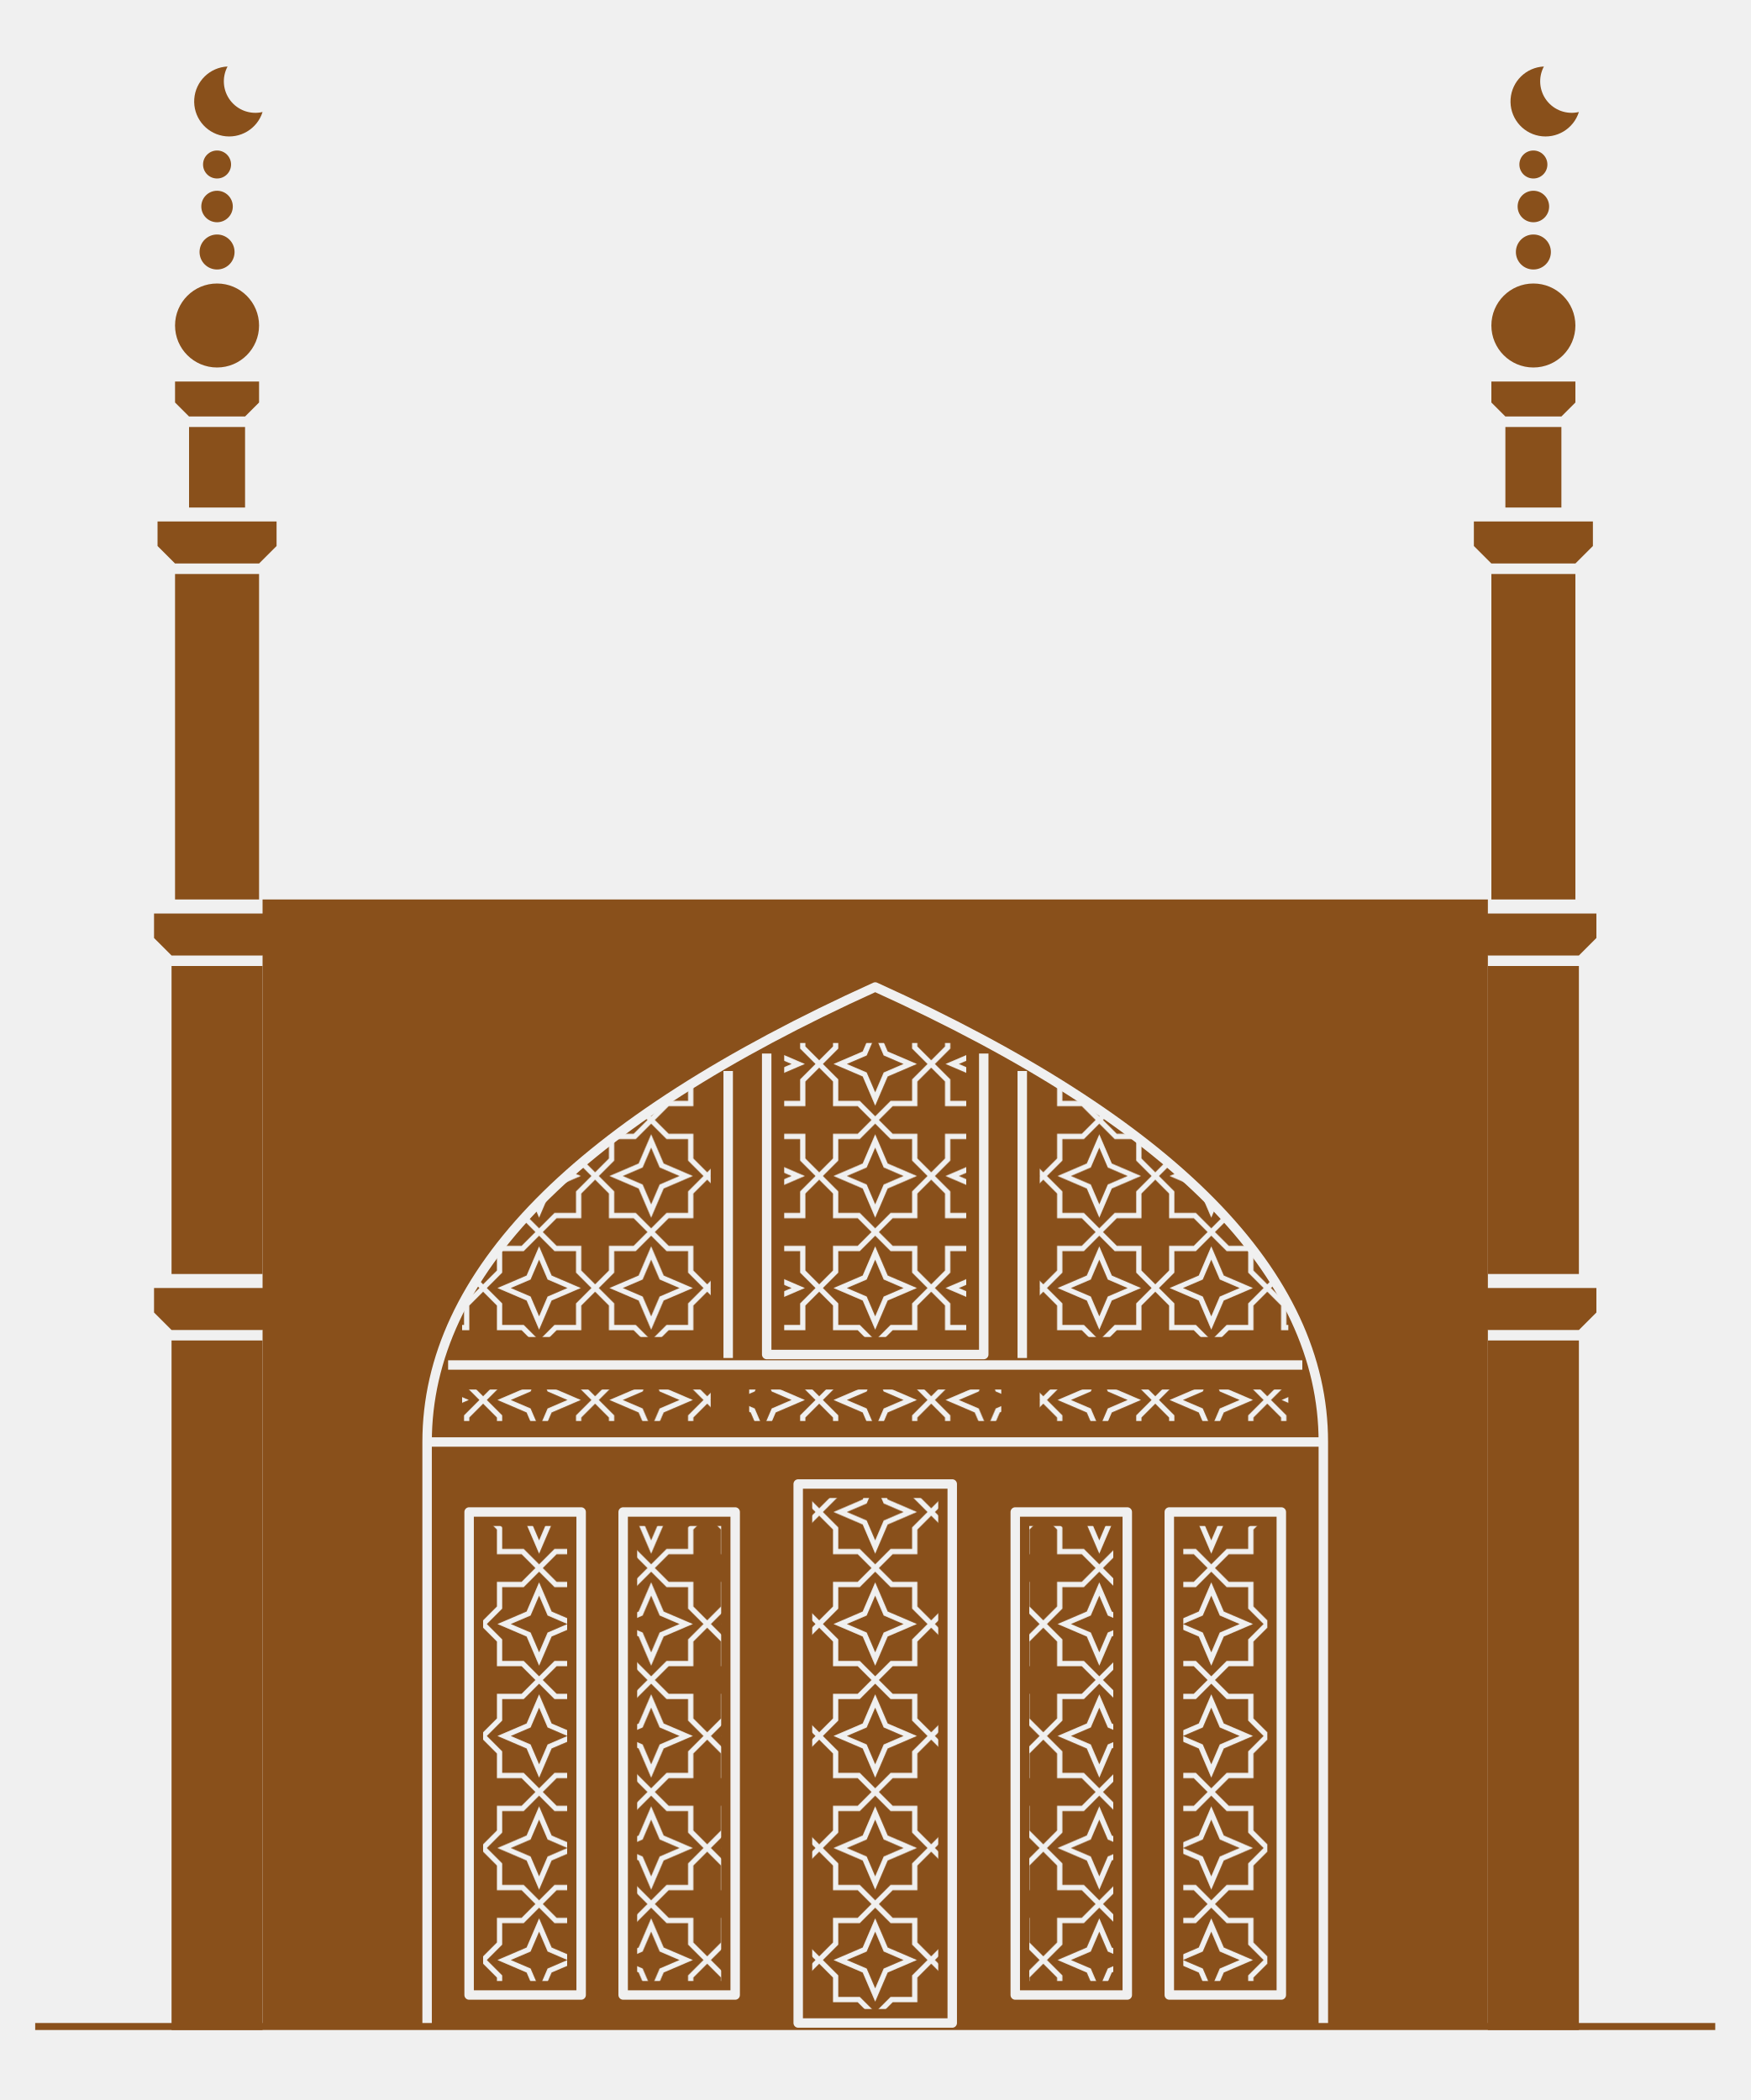
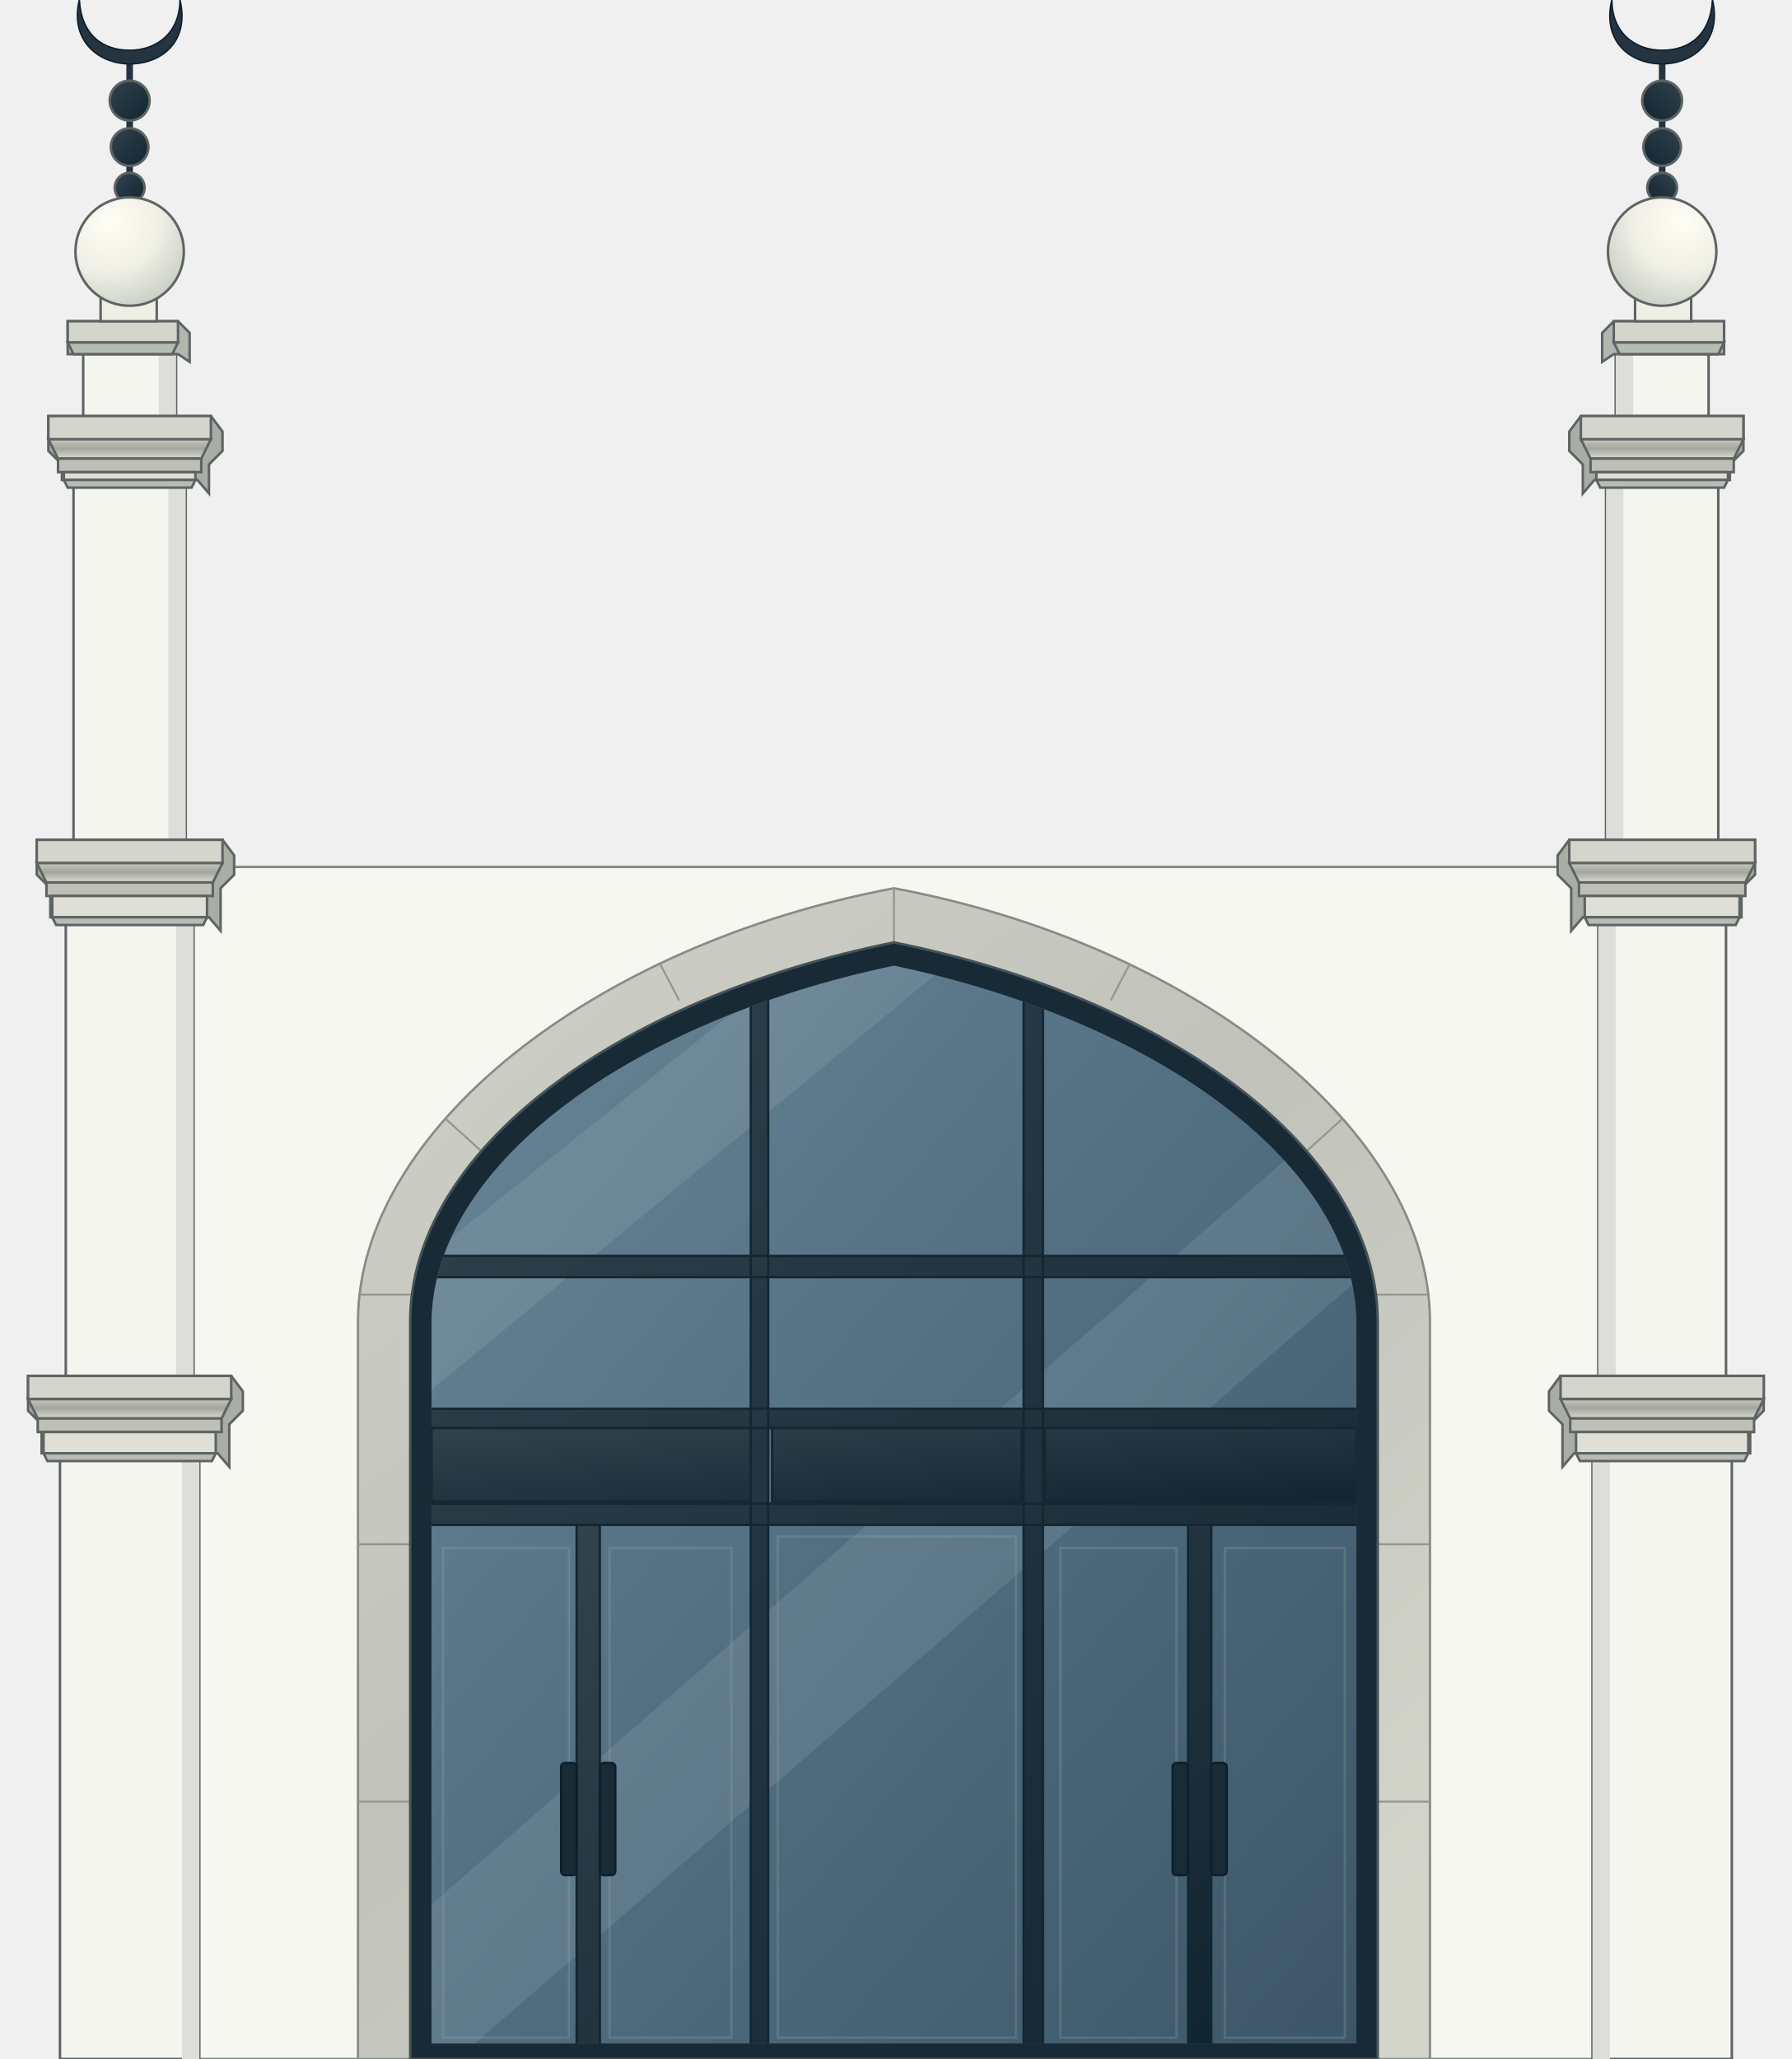
- <svg xmlns="http://www.w3.org/2000/svg" viewBox="0 0 500 600" role="img" aria-labelledby="jic-entrance-light-title">
-   <style>.metal{fill:#89501B}</style>
+ <svg xmlns="http://www.w3.org/2000/svg" xmlns:xlink="http://www.w3.org/1999/xlink" width="926" height="1064" viewBox="0 0 926 1064" role="img" aria-label="Jamatia Islamic Centre">
  <defs>
-     <pattern id="jic-entrance-light-star" width="32" height="32" patternUnits="userSpaceOnUse">
-       <path d="M16 0 20.7 4.7 27.3 4.7 27.3 11.3 32 16 27.3 20.7 27.3 27.3 20.7 27.3 16 32 11.3 27.3 4.7 27.3 4.7 20.7 0 16 4.7 11.3 4.7 4.7 11.3 4.7Z M16 6 19 13 26 16 19 19 16 26 13 19 6 16 13 13Z" fill="none" stroke="black" stroke-width="1.5" />
-     </pattern>
-     <clipPath id="jic-entrance-light-arch">
-       <path d="M112 578V412Q112 340 240 282Q368 340 368 412V578Z" />
+     <linearGradient id="moulding" x2="0" y2="1">
+       <stop stop-color="#c5c6bd" />
+       <stop offset=".48" stop-color="#a4a79e" />
+       <stop offset="1" stop-color="#d9dad0" />
+     </linearGradient>
+     <linearGradient id="stone" x2=".8" y2="1">
+       <stop stop-color="#d0d0c7" />
+       <stop offset=".5" stop-color="#c1c3ba" />
+       <stop offset="1" stop-color="#d3d4ca" />
+     </linearGradient>
+     <radialGradient id="orb" cx=".32" cy=".23" r=".84">
+       <stop stop-color="#fffef5" />
+       <stop offset=".55" stop-color="#efefe5" />
+       <stop offset="1" stop-color="#c8cec3" />
+     </radialGradient>
+     <linearGradient id="glass" x2="1" y2="1">
+       <stop stop-color="#698697" />
+       <stop offset=".6" stop-color="#4c6a7c" />
+       <stop offset="1" stop-color="#3c5667" />
+     </linearGradient>
+     <linearGradient id="metal" x2="1" y2="1">
+       <stop stop-color="#31434d" />
+       <stop offset="1" stop-color="#112431" />
+     </linearGradient>
+     <clipPath id="stone-clip">
+       <path d="M365,1126V745C365,646 487,550 642,521C797,550 919,646 919,745V1126Z" />
    </clipPath>
-     <mask id="jic-entrance-light-entrance" maskUnits="userSpaceOnUse" x="0" y="0" width="480" height="600">
-       <g fill="white">
-         <path d="M55 19a10 10 0 1 0 10 13A9 9 0 0 1 55 19Z" />
-         <circle cx="52" cy="47" r="4" />
-         <circle cx="52" cy="59" r="4.5" />
-         <circle cx="52" cy="72" r="5" />
-         <circle cx="52" cy="93" r="12" />
-         <path d="M40 109h24v6l-4 4H44l-4-4Zm4 13h16v23H44ZM35 149h34v7l-5 5H40l-5-5Zm5 15h24v93H40ZM34 261h36v7l-5 5H39l-5-5Zm5 15h26v88H39ZM34 368h36v7l-5 5H39l-5-5Zm5 15h26v197H39Z" />
-         <g transform="translate(376)">
-           <path d="M55 19a10 10 0 1 0 10 13A9 9 0 0 1 55 19Z" />
-           <circle cx="52" cy="47" r="4" />
-           <circle cx="52" cy="59" r="4.5" />
-           <circle cx="52" cy="72" r="5" />
-           <circle cx="52" cy="93" r="12" />
-           <path d="M40 109h24v6l-4 4H44l-4-4Zm4 13h16v23H44ZM35 149h34v7l-5 5H40l-5-5Zm5 15h24v93H40ZM34 261h36v7l-5 5H39l-5-5Zm5 15h26v88H39ZM34 368h36v7l-5 5H39l-5-5Zm5 15h26v197H39Z" />
+     <clipPath id="glazing-clip">
+       <path d="M403,1118V746C403,665 504,590 642,561C780,590 881,665 881,746V1118Z" />
+     </clipPath>
+     <g id="pillar" stroke="#5d6463" stroke-width="1.3" stroke-linejoin="miter">
+       <path d="M211.0,814H283.0V1126H211.0Z" fill="#f5f5f0" />
+       <path d="M274.0,814H283.0V1126H274.0Z" fill="#dddeda" stroke="none" />
+       <path d="M214.0,536H280.0V776H214.0Z" fill="#f5f5f0" />
+       <path d="M271.0,536H280.0V776H271.0Z" fill="#dddeda" stroke="none" />
+       <path d="M218.0,309H276.0V499H218.0Z" fill="#f5f5f0" />
+       <path d="M267.0,309H276.0V499H267.0Z" fill="#dddeda" stroke="none" />
+       <path d="M223.0,241H271.0V280H223.0Z" fill="#f5f5f0" />
+       <path d="M262.0,241H271.0V280H262.0Z" fill="#dddeda" stroke="none" />
+       <g>
+         <path d="M194.5,773H299.5L305.5,781V791L298.5,798V820L292.5,813H201.5V798L194.5,791Z" fill="#aaaDA6" />
+         <path d="M194.5,773H299.5V785H194.5Z" fill="#d5d5cc" />
+         <path d="M194.5,785H299.5L294.5,795H199.5Z" fill="url(#moulding)" />
+         <path d="M199.5,795H294.5V802H199.5Z" fill="#bebfb6" />
+         <path d="M202.5,802H291.5V813H202.5Z" fill="#dfdfd5" />
+         <path d="M202.5,813H291.5L289.5,817H204.5Z" fill="#b8bcb4" />
+       </g>
+       <g>
+         <path d="M199.0,496H295.0L301.0,504V514L294.0,521V543L288.0,536H206.0V521L199.0,514Z" fill="#aaaDA6" />
+         <path d="M199.0,496H295.0V508H199.0Z" fill="#d5d5cc" />
+         <path d="M199.0,508H295.0L290.0,518H204.0Z" fill="url(#moulding)" />
+         <path d="M204.0,518H290.0V525H204.0Z" fill="#bebfb6" />
+         <path d="M207.0,525H287.0V536H207.0Z" fill="#dfdfd5" />
+         <path d="M207.0,536H287.0L285.0,540H209.0Z" fill="#b8bcb4" />
+       </g>
+       <g>
+         <path d="M205.0,277H289.0L295.0,285V295L288.0,302V317L282.0,310H212.0V302L205.0,295Z" fill="#aaaDA6" />
+         <path d="M205.0,277H289.0V289H205.0Z" fill="#d5d5cc" />
+         <path d="M205.0,289H289.0L284.0,299H210.0Z" fill="url(#moulding)" />
+         <path d="M210.0,299H284.0V306H210.0Z" fill="#bebfb6" />
+         <path d="M213.0,306H281.0V310H213.0Z" fill="#dfdfd5" />
+         <path d="M213.0,310H281.0L279.0,314H215.0Z" fill="#b8bcb4" />
+       </g>
+       <path d="M215,228H272L278,234V249L272,245H215Z" fill="#b2b7ae" />
+       <path d="M215,228H272V239H215Z" fill="#d4d6cb" />
+       <path d="M215,239H272L269,245H218Z" fill="#b5bcb0" />
+       <path d="M232,211H261V228H232Z" fill="#efefe5" />
+       <path d="M247,90V171" fill="none" stroke="#253340" stroke-width="3.4" />
+       <circle cx="247" cy="159" r="7.7" fill="url(#metal)" />
+       <circle cx="247" cy="138" r="9.7" fill="url(#metal)" />
+       <circle cx="247" cy="114" r="10.3" fill="url(#metal)" />
+       <circle cx="247" cy="192" r="28" fill="url(#orb)" />
+       <path d="M221,62C216,83 231,95 247,95C264,95 278,83 273,62C273,79 261,88 247,88C233,88 222,80 221,62Z" fill="#243441" stroke="#111f2c" stroke-width=".8" />
+     </g>
+   </defs>
+   <g transform="translate(-180 -62)">
+     <g id="entrance">
+       <path d="M277,510H1007V1126H277Z" fill="#f7f7f1" stroke="#7d8580" stroke-width="1.2" />
+       <path d="M365,1126V745C365,646 487,550 642,521C797,550 919,646 919,745V1126Z" fill="url(#stone)" stroke="#868c86" stroke-width="1.2" />
+       <g id="stone-joints" clip-path="url(#stone-clip)" fill="none" stroke="#92978e" stroke-width="1">
+         <path d="M642,521V549M519,556L531,579M766,556L754,579M409,639L430,658M875,639L854,658M365,731H393M891,731H919M365,860H392M892,860H919M365,993H392M892,993H919" />
+       </g>
+       <path d="M392,1126V745C392,657 498,578 642,549C786,578 892,657 892,745V1126Z" fill="#172a35" stroke="#45525a" stroke-width="1.3" />
+       <path d="M403,1118V746C403,665 504,590 642,561C780,590 881,665 881,746V1118Z" fill="url(#glass)" />
+       <g clip-path="url(#glazing-clip)">
+         <g fill="#e7f0f5" opacity=".1">
+           <path d="M240,840 703,470 748,496 300,865Z" />
+           <path d="M238,1190 972,550 1007,615 319,1210Z" />
        </g>
-         <path d="M65 257h350v323H65ZM0 578h480v2H0Z" />
+         <g fill="url(#metal)" stroke="#132631" stroke-width="1.2">
+           <path d="M568,545H577V1126H568Z M709,545H719V1126H709Z M388,711H896V722H388Z M388,790H896V800H388Z M388,839H896V850H388Z" />
+           <path d="M403,800H568V838H403Z M579,800H708V838H579Z M720,800H881V838H720Z" />
+           <path d="M478,850H490V1126H478Z M794,850H806V1126H794Z" />
+         </g>
+         <g fill="none" stroke="#90a5ad" stroke-opacity=".28" stroke-width="1.2">
+           <path d="M409,1115V862H474V1115Z M495,1115V862H558V1115Z M582,1115V856H705V1115Z M728,1115V862H788V1115Z M813,1115V862H875V1115Z" />
+         </g>
      </g>
-       <g fill="none" stroke="black" stroke-width="2.7" stroke-linejoin="round">
-         <path d="M112 578V412Q112 340 240 282Q368 340 368 412V578M112 412h256M118 390h244M198 306v82m84-82v82M209 301v86h62v-86" />
-         <rect x="124" y="432" width="32" height="138" />
-         <rect x="168" y="432" width="32" height="138" />
-         <rect x="218" y="424" width="44" height="154" />
-         <rect x="280" y="432" width="32" height="138" />
-         <rect x="324" y="432" width="32" height="138" />
+       <g id="handles" fill="#182b36" stroke="#0c202c" stroke-width="1.2">
+         <rect x="470" y="973" width="8" height="58" rx="2" />
+         <rect x="490" y="973" width="8" height="58" rx="2" />
+         <rect x="786" y="973" width="8" height="58" rx="2" />
+         <rect x="806" y="973" width="8" height="58" rx="2" />
      </g>
-       <g clip-path="url(#jic-entrance-light-arch)">
-         <path d="M122 290h71v92h-71ZM214 298h52v84h-52ZM287 290h71v92h-71ZM122 397h71v9h-71ZM204 397h72v9h-72ZM287 397h71v9h-71Z" fill="url(#jic-entrance-light-star)" />
-         <rect x="128" y="436" width="24" height="130" fill="url(#jic-entrance-light-star)" />
-         <rect x="172" y="436" width="24" height="130" fill="url(#jic-entrance-light-star)" />
-         <rect x="222" y="428" width="36" height="146" fill="url(#jic-entrance-light-star)" />
-         <rect x="284" y="436" width="24" height="130" fill="url(#jic-entrance-light-star)" />
-         <rect x="328" y="436" width="24" height="130" fill="url(#jic-entrance-light-star)" />
-       </g>
-     </mask>
-   </defs>
-   <g style="color:#0C1930">
-     <g transform="translate(10 0) scale(1)">
-       <rect width="480" height="600" class="metal" mask="url(#jic-entrance-light-entrance)" />
    </g>
+     <use xlink:href="#pillar" />
+     <use xlink:href="#pillar" transform="translate(1286,0) scale(-1,1)" />
  </g>
</svg>
